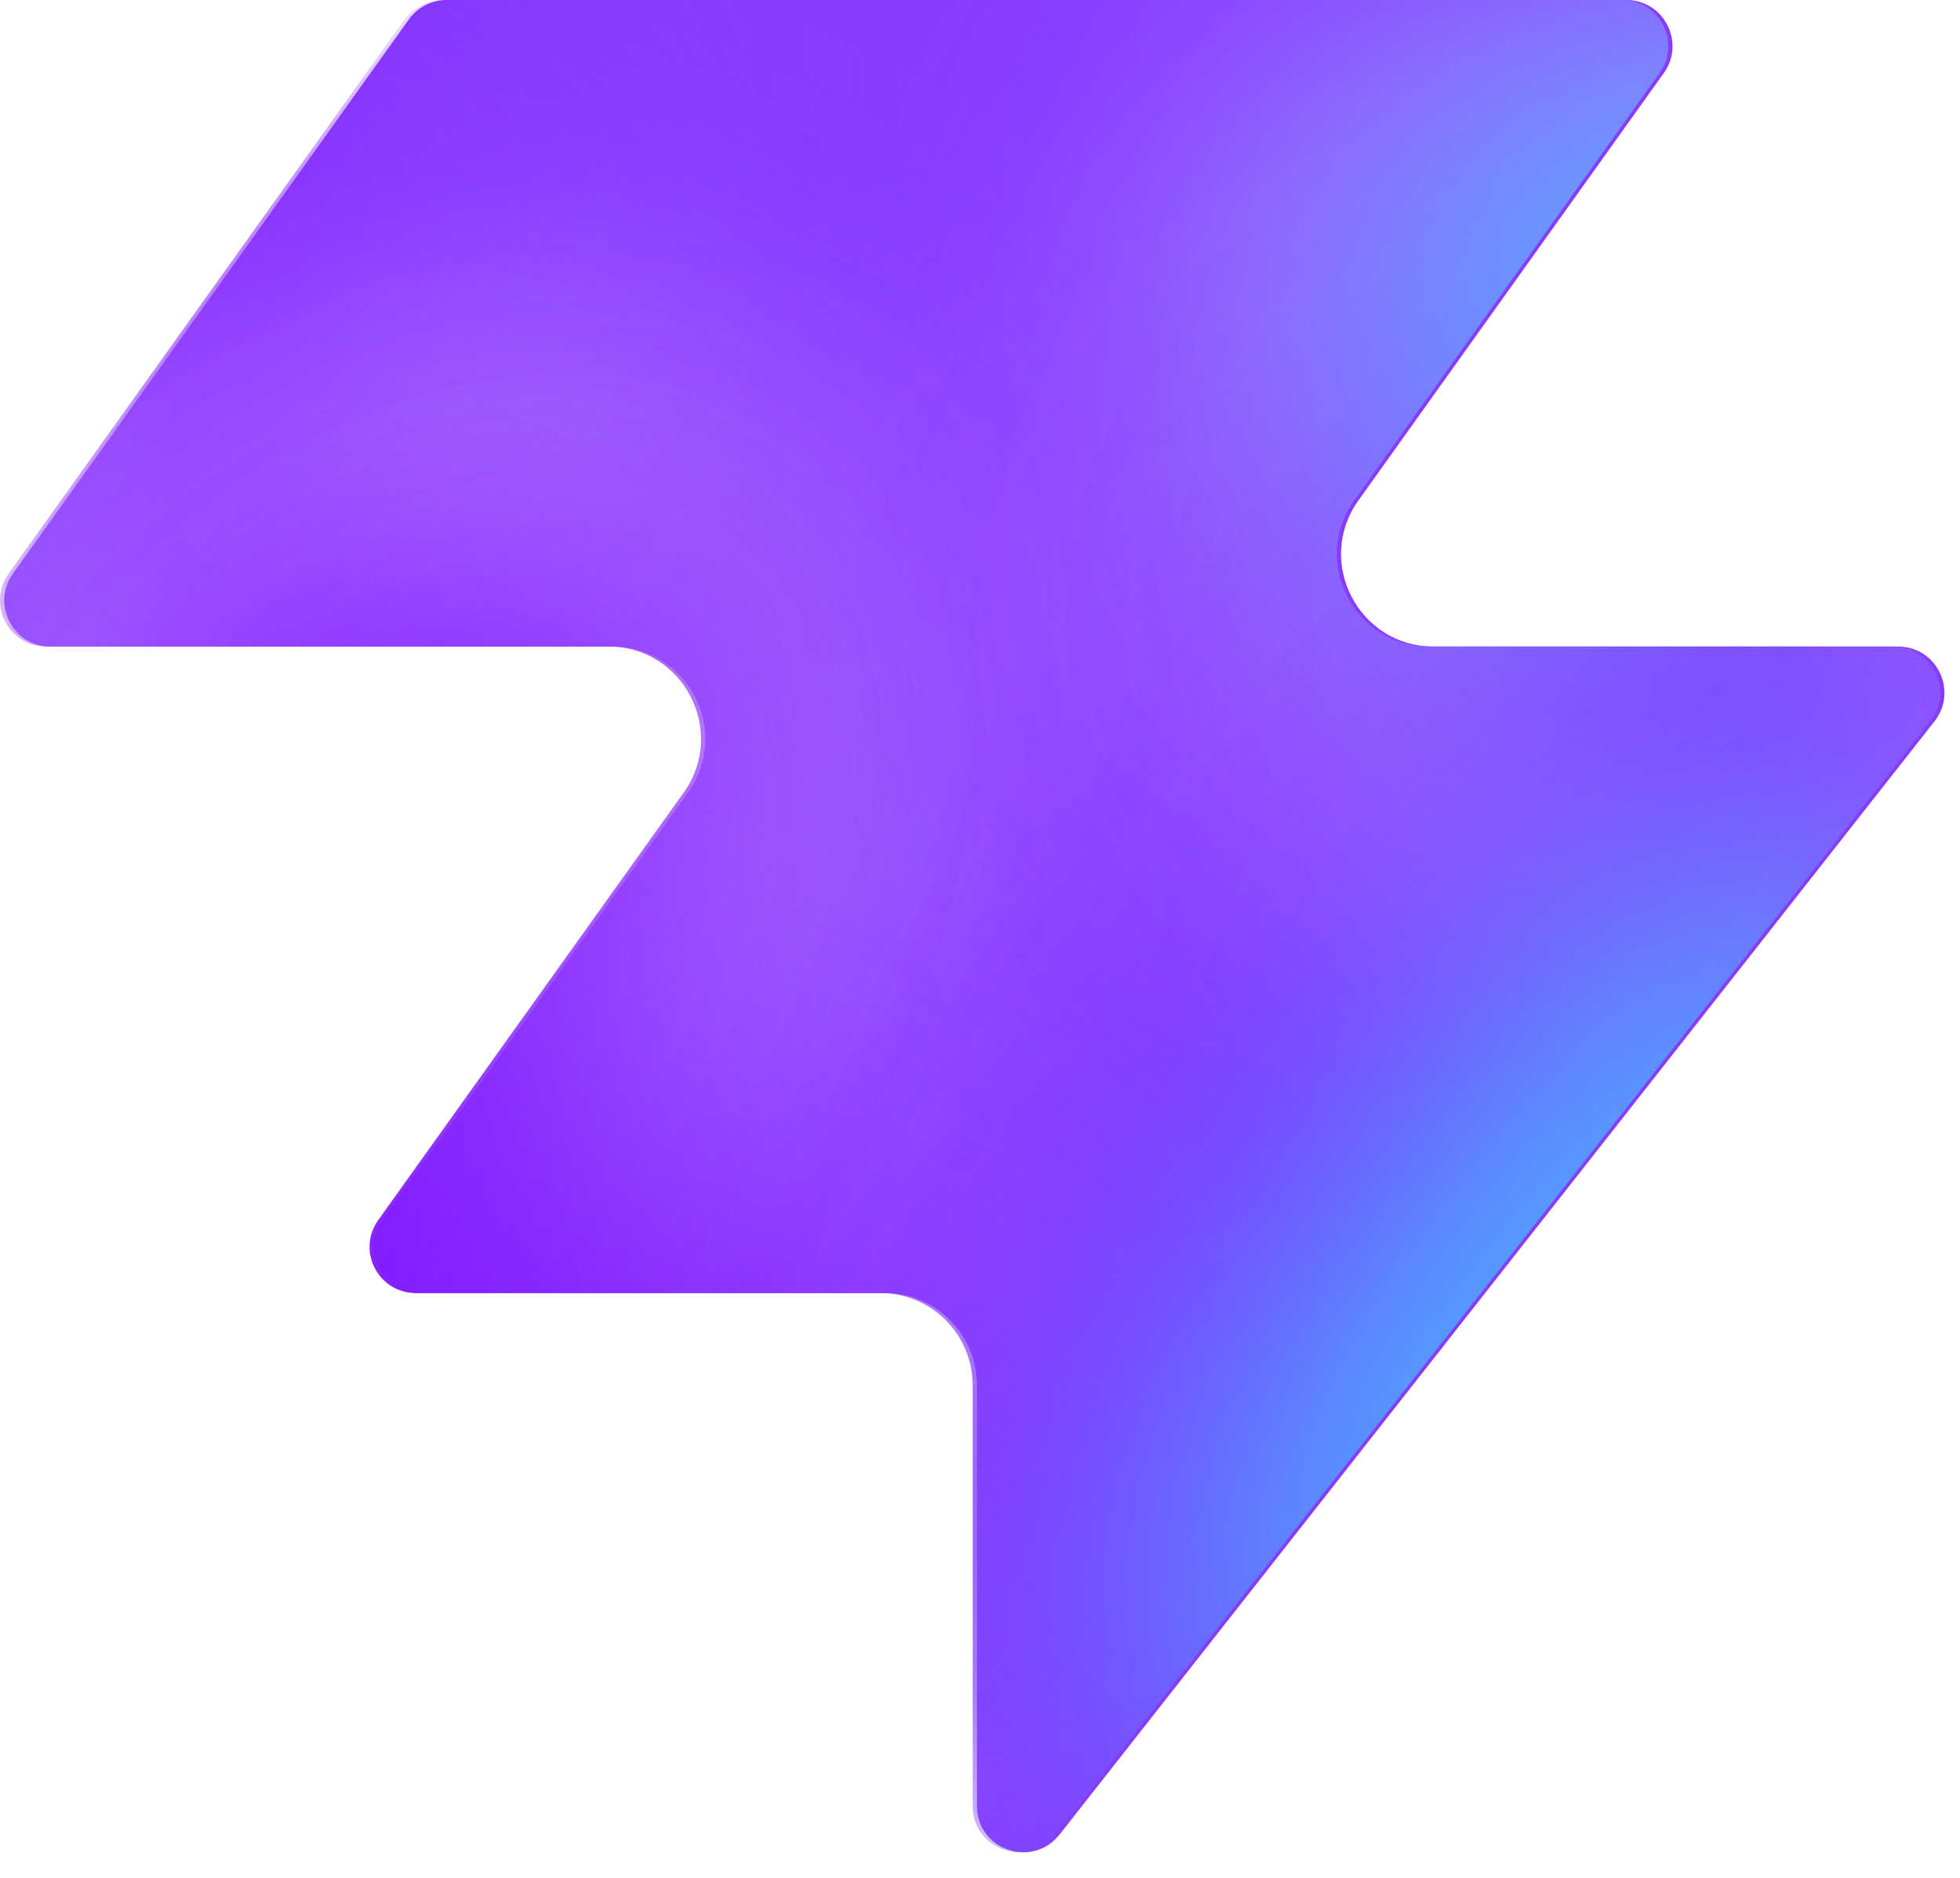
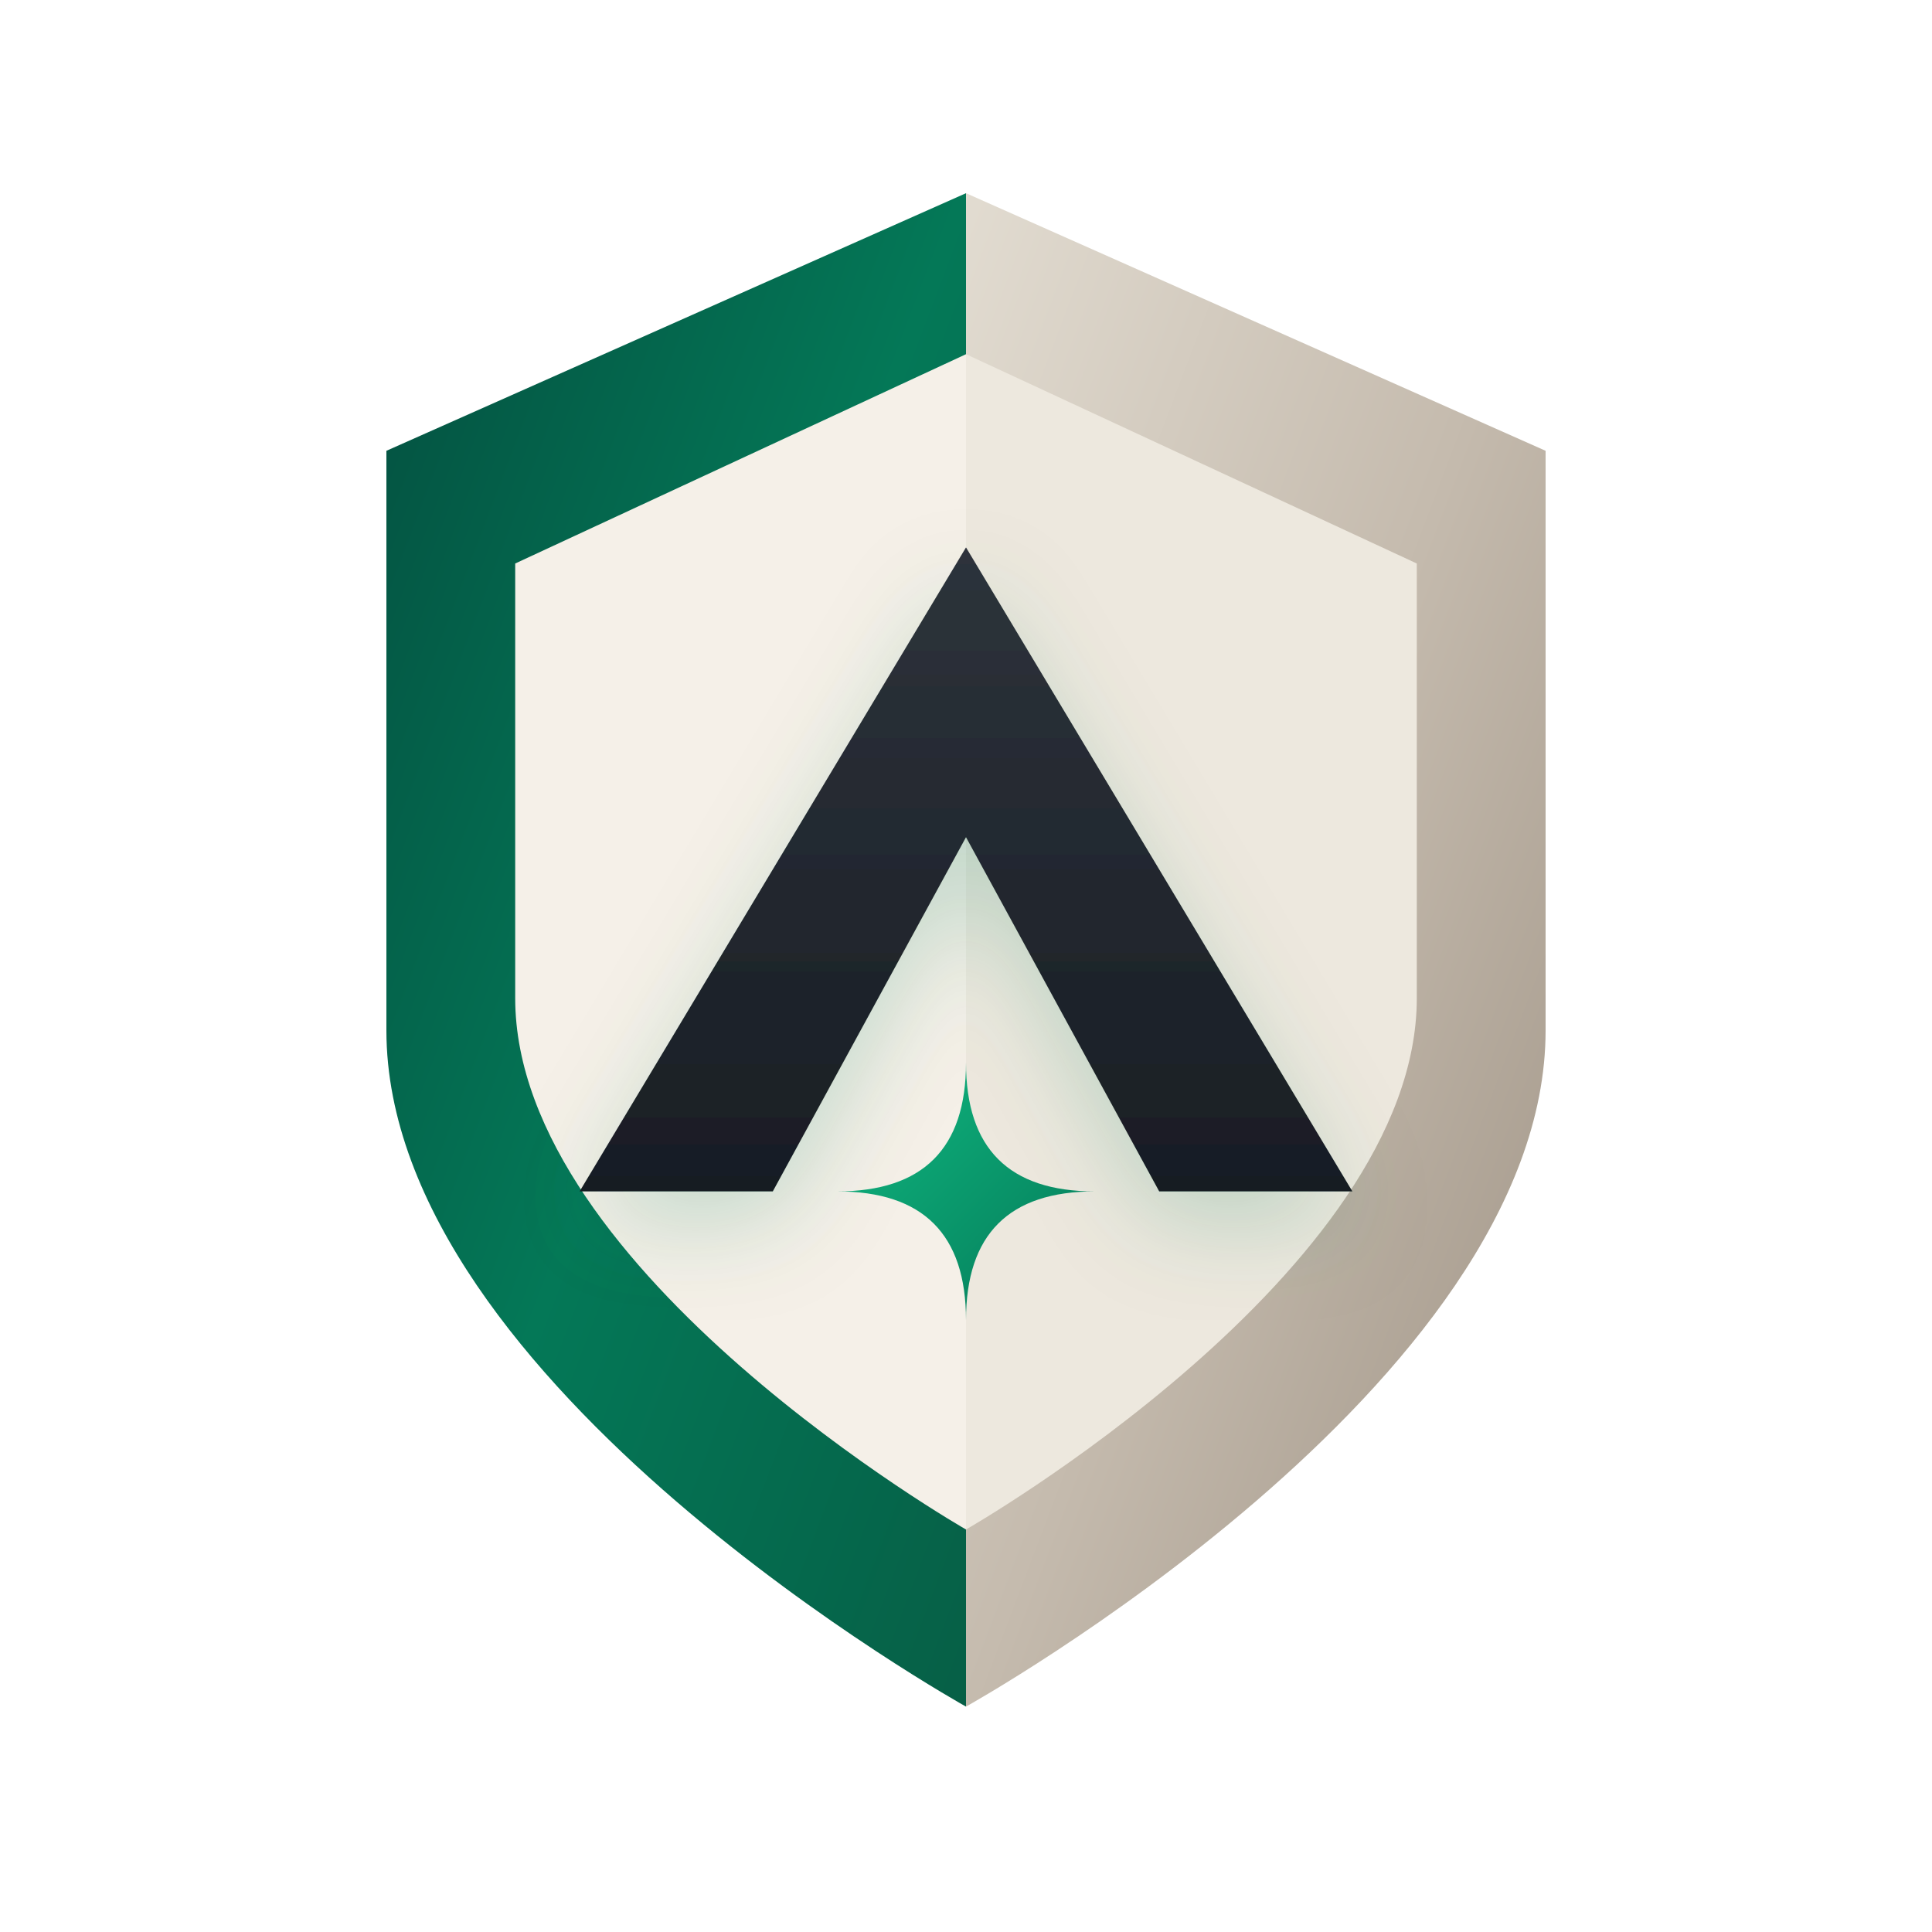
- <svg xmlns="http://www.w3.org/2000/svg" width="48" height="46" fill="none" viewBox="0 0 48 46">
-   <path fill="#863bff" d="M25.946 44.938c-.664.845-2.021.375-2.021-.698V33.937a2.26 2.26 0 0 0-2.262-2.262H10.287c-.92 0-1.456-1.04-.92-1.788l7.48-10.471c1.07-1.497 0-3.578-1.842-3.578H1.237c-.92 0-1.456-1.04-.92-1.788L10.013.474c.214-.297.556-.474.92-.474h28.894c.92 0 1.456 1.04.92 1.788l-7.48 10.471c-1.07 1.498 0 3.579 1.842 3.579h11.377c.943 0 1.473 1.088.89 1.83L25.947 44.94z" style="fill:#863bff;fill:color(display-p3 .525 .23 1);fill-opacity:1" />
-   <mask id="a" width="48" height="46" x="0" y="0" maskUnits="userSpaceOnUse" style="mask-type:alpha">
-     <path fill="#000" d="M25.842 44.938c-.664.844-2.021.375-2.021-.698V33.937a2.26 2.26 0 0 0-2.262-2.262H10.183c-.92 0-1.456-1.04-.92-1.788l7.48-10.471c1.07-1.498 0-3.579-1.842-3.579H1.133c-.92 0-1.456-1.04-.92-1.787L9.91.473c.214-.297.556-.474.92-.474h28.894c.92 0 1.456 1.04.92 1.788l-7.48 10.471c-1.07 1.498 0 3.578 1.842 3.578h11.377c.943 0 1.473 1.088.89 1.832L25.843 44.94z" style="fill:#000;fill-opacity:1" />
-   </mask>
-   <g mask="url(#a)">
-     <g filter="url(#b)">
-       <ellipse cx="5.508" cy="14.704" fill="#ede6ff" rx="5.508" ry="14.704" style="fill:#ede6ff;fill:color(display-p3 .927 .903 1);fill-opacity:1" transform="matrix(.00324 1 1 -.00324 -4.47 31.516)" />
-     </g>
-     <g filter="url(#c)">
-       <ellipse cx="10.399" cy="29.851" fill="#ede6ff" rx="10.399" ry="29.851" style="fill:#ede6ff;fill:color(display-p3 .927 .903 1);fill-opacity:1" transform="matrix(.00324 1 1 -.00324 -39.328 7.883)" />
-     </g>
-     <g filter="url(#d)">
-       <ellipse cx="5.508" cy="30.487" fill="#7e14ff" rx="5.508" ry="30.487" style="fill:#7e14ff;fill:color(display-p3 .492 .077 1);fill-opacity:1" transform="rotate(89.814 -25.913 -14.639)scale(1 -1)" />
-     </g>
-     <g filter="url(#e)">
-       <ellipse cx="5.508" cy="30.599" fill="#7e14ff" rx="5.508" ry="30.599" style="fill:#7e14ff;fill:color(display-p3 .492 .077 1);fill-opacity:1" transform="rotate(89.814 -32.644 -3.334)scale(1 -1)" />
-     </g>
-     <g filter="url(#f)">
-       <ellipse cx="5.508" cy="30.599" fill="#7e14ff" rx="5.508" ry="30.599" style="fill:#7e14ff;fill:color(display-p3 .492 .077 1);fill-opacity:1" transform="matrix(.00324 1 1 -.00324 -34.34 30.47)" />
-     </g>
-     <g filter="url(#g)">
-       <ellipse cx="14.072" cy="22.078" fill="#ede6ff" rx="14.072" ry="22.078" style="fill:#ede6ff;fill:color(display-p3 .927 .903 1);fill-opacity:1" transform="rotate(93.35 24.506 48.493)scale(-1 1)" />
-     </g>
-     <g filter="url(#h)">
-       <ellipse cx="3.47" cy="21.501" fill="#7e14ff" rx="3.47" ry="21.501" style="fill:#7e14ff;fill:color(display-p3 .492 .077 1);fill-opacity:1" transform="rotate(89.009 28.708 47.59)scale(-1 1)" />
-     </g>
-     <g filter="url(#i)">
-       <ellipse cx="3.47" cy="21.501" fill="#7e14ff" rx="3.47" ry="21.501" style="fill:#7e14ff;fill:color(display-p3 .492 .077 1);fill-opacity:1" transform="rotate(89.009 28.708 47.59)scale(-1 1)" />
-     </g>
-     <g filter="url(#j)">
-       <ellipse cx=".387" cy="8.972" fill="#7e14ff" rx="4.407" ry="29.108" style="fill:#7e14ff;fill:color(display-p3 .492 .077 1);fill-opacity:1" transform="rotate(39.51 .387 8.972)" />
-     </g>
-     <g filter="url(#k)">
-       <ellipse cx="47.523" cy="-6.092" fill="#7e14ff" rx="4.407" ry="29.108" style="fill:#7e14ff;fill:color(display-p3 .492 .077 1);fill-opacity:1" transform="rotate(37.892 47.523 -6.092)" />
-     </g>
-     <g filter="url(#l)">
-       <ellipse cx="41.412" cy="6.333" fill="#47bfff" rx="5.971" ry="9.665" style="fill:#47bfff;fill:color(display-p3 .28 .748 1);fill-opacity:1" transform="rotate(37.892 41.412 6.333)" />
-     </g>
-     <g filter="url(#m)">
-       <ellipse cx="-1.879" cy="38.332" fill="#7e14ff" rx="4.407" ry="29.108" style="fill:#7e14ff;fill:color(display-p3 .492 .077 1);fill-opacity:1" transform="rotate(37.892 -1.88 38.332)" />
-     </g>
-     <g filter="url(#n)">
-       <ellipse cx="-1.879" cy="38.332" fill="#7e14ff" rx="4.407" ry="29.108" style="fill:#7e14ff;fill:color(display-p3 .492 .077 1);fill-opacity:1" transform="rotate(37.892 -1.88 38.332)" />
-     </g>
-     <g filter="url(#o)">
-       <ellipse cx="35.651" cy="29.907" fill="#7e14ff" rx="4.407" ry="29.108" style="fill:#7e14ff;fill:color(display-p3 .492 .077 1);fill-opacity:1" transform="rotate(37.892 35.651 29.907)" />
-     </g>
-     <g filter="url(#p)">
-       <ellipse cx="38.418" cy="32.4" fill="#47bfff" rx="5.971" ry="15.297" style="fill:#47bfff;fill:color(display-p3 .28 .748 1);fill-opacity:1" transform="rotate(37.892 38.418 32.4)" />
-     </g>
-   </g>
+ <svg xmlns="http://www.w3.org/2000/svg" viewBox="0 0 120 120" fill="none">
  <defs>
-     <filter id="b" width="60.045" height="41.654" x="-19.77" y="16.149" color-interpolation-filters="sRGB" filterUnits="userSpaceOnUse">
-       <feFlood flood-opacity="0" result="BackgroundImageFix" />
-       <feBlend in="SourceGraphic" in2="BackgroundImageFix" result="shape" />
-       <feGaussianBlur result="effect1_foregroundBlur_2002_17158" stdDeviation="7.659" />
-     </filter>
-     <filter id="c" width="90.34" height="51.437" x="-54.613" y="-7.533" color-interpolation-filters="sRGB" filterUnits="userSpaceOnUse">
-       <feFlood flood-opacity="0" result="BackgroundImageFix" />
-       <feBlend in="SourceGraphic" in2="BackgroundImageFix" result="shape" />
-       <feGaussianBlur result="effect1_foregroundBlur_2002_17158" stdDeviation="7.659" />
-     </filter>
-     <filter id="d" width="79.355" height="29.4" x="-49.64" y="2.03" color-interpolation-filters="sRGB" filterUnits="userSpaceOnUse">
-       <feFlood flood-opacity="0" result="BackgroundImageFix" />
-       <feBlend in="SourceGraphic" in2="BackgroundImageFix" result="shape" />
-       <feGaussianBlur result="effect1_foregroundBlur_2002_17158" stdDeviation="4.596" />
-     </filter>
-     <filter id="e" width="79.579" height="29.4" x="-45.045" y="20.029" color-interpolation-filters="sRGB" filterUnits="userSpaceOnUse">
-       <feFlood flood-opacity="0" result="BackgroundImageFix" />
-       <feBlend in="SourceGraphic" in2="BackgroundImageFix" result="shape" />
-       <feGaussianBlur result="effect1_foregroundBlur_2002_17158" stdDeviation="4.596" />
-     </filter>
-     <filter id="f" width="79.579" height="29.4" x="-43.513" y="21.178" color-interpolation-filters="sRGB" filterUnits="userSpaceOnUse">
-       <feFlood flood-opacity="0" result="BackgroundImageFix" />
-       <feBlend in="SourceGraphic" in2="BackgroundImageFix" result="shape" />
-       <feGaussianBlur result="effect1_foregroundBlur_2002_17158" stdDeviation="4.596" />
-     </filter>
-     <filter id="g" width="74.749" height="58.852" x="15.756" y="-17.901" color-interpolation-filters="sRGB" filterUnits="userSpaceOnUse">
-       <feFlood flood-opacity="0" result="BackgroundImageFix" />
-       <feBlend in="SourceGraphic" in2="BackgroundImageFix" result="shape" />
-       <feGaussianBlur result="effect1_foregroundBlur_2002_17158" stdDeviation="7.659" />
-     </filter>
-     <filter id="h" width="61.377" height="25.362" x="23.548" y="2.284" color-interpolation-filters="sRGB" filterUnits="userSpaceOnUse">
-       <feFlood flood-opacity="0" result="BackgroundImageFix" />
-       <feBlend in="SourceGraphic" in2="BackgroundImageFix" result="shape" />
-       <feGaussianBlur result="effect1_foregroundBlur_2002_17158" stdDeviation="4.596" />
-     </filter>
-     <filter id="i" width="61.377" height="25.362" x="23.548" y="2.284" color-interpolation-filters="sRGB" filterUnits="userSpaceOnUse">
-       <feFlood flood-opacity="0" result="BackgroundImageFix" />
-       <feBlend in="SourceGraphic" in2="BackgroundImageFix" result="shape" />
-       <feGaussianBlur result="effect1_foregroundBlur_2002_17158" stdDeviation="4.596" />
-     </filter>
-     <filter id="j" width="56.045" height="63.649" x="-27.636" y="-22.853" color-interpolation-filters="sRGB" filterUnits="userSpaceOnUse">
-       <feFlood flood-opacity="0" result="BackgroundImageFix" />
-       <feBlend in="SourceGraphic" in2="BackgroundImageFix" result="shape" />
-       <feGaussianBlur result="effect1_foregroundBlur_2002_17158" stdDeviation="4.596" />
-     </filter>
-     <filter id="k" width="54.814" height="64.646" x="20.116" y="-38.415" color-interpolation-filters="sRGB" filterUnits="userSpaceOnUse">
-       <feFlood flood-opacity="0" result="BackgroundImageFix" />
-       <feBlend in="SourceGraphic" in2="BackgroundImageFix" result="shape" />
-       <feGaussianBlur result="effect1_foregroundBlur_2002_17158" stdDeviation="4.596" />
-     </filter>
-     <filter id="l" width="33.541" height="35.313" x="24.641" y="-11.323" color-interpolation-filters="sRGB" filterUnits="userSpaceOnUse">
-       <feFlood flood-opacity="0" result="BackgroundImageFix" />
-       <feBlend in="SourceGraphic" in2="BackgroundImageFix" result="shape" />
-       <feGaussianBlur result="effect1_foregroundBlur_2002_17158" stdDeviation="4.596" />
-     </filter>
-     <filter id="m" width="54.814" height="64.646" x="-29.286" y="6.009" color-interpolation-filters="sRGB" filterUnits="userSpaceOnUse">
-       <feFlood flood-opacity="0" result="BackgroundImageFix" />
-       <feBlend in="SourceGraphic" in2="BackgroundImageFix" result="shape" />
-       <feGaussianBlur result="effect1_foregroundBlur_2002_17158" stdDeviation="4.596" />
-     </filter>
-     <filter id="n" width="54.814" height="64.646" x="-29.286" y="6.009" color-interpolation-filters="sRGB" filterUnits="userSpaceOnUse">
-       <feFlood flood-opacity="0" result="BackgroundImageFix" />
-       <feBlend in="SourceGraphic" in2="BackgroundImageFix" result="shape" />
-       <feGaussianBlur result="effect1_foregroundBlur_2002_17158" stdDeviation="4.596" />
-     </filter>
-     <filter id="o" width="54.814" height="64.646" x="8.244" y="-2.416" color-interpolation-filters="sRGB" filterUnits="userSpaceOnUse">
-       <feFlood flood-opacity="0" result="BackgroundImageFix" />
-       <feBlend in="SourceGraphic" in2="BackgroundImageFix" result="shape" />
-       <feGaussianBlur result="effect1_foregroundBlur_2002_17158" stdDeviation="4.596" />
-     </filter>
-     <filter id="p" width="39.409" height="43.623" x="18.713" y="10.588" color-interpolation-filters="sRGB" filterUnits="userSpaceOnUse">
-       <feFlood flood-opacity="0" result="BackgroundImageFix" />
-       <feBlend in="SourceGraphic" in2="BackgroundImageFix" result="shape" />
-       <feGaussianBlur result="effect1_foregroundBlur_2002_17158" stdDeviation="4.596" />
+     <linearGradient id="shieldLeft" x1="0%" y1="0%" x2="100%" y2="100%">
+       <stop offset="0%" stop-color="#044E3F" />
+       <stop offset="50%" stop-color="#047857" />
+       <stop offset="100%" stop-color="#065F46" />
+     </linearGradient>
+     <linearGradient id="shieldRight" x1="0%" y1="0%" x2="100%" y2="100%">
+       <stop offset="0%" stop-color="#E2DCD1" />
+       <stop offset="50%" stop-color="#C5BBAE" />
+       <stop offset="100%" stop-color="#9E9284" />
+     </linearGradient>
+     <linearGradient id="starGrad" x1="0%" y1="0%" x2="100%" y2="100%">
+       <stop offset="0%" stop-color="#10B981" />
+       <stop offset="100%" stop-color="#047857" />
+     </linearGradient>
+     <linearGradient id="chevronCharcoal" x1="0%" y1="0%" x2="0%" y2="100%">
+       <stop offset="0%" stop-color="#2D333B" />
+       <stop offset="100%" stop-color="#181D24" />
+     </linearGradient>
+     <filter id="subtleGlow" x="-20%" y="-20%" width="140%" height="140%">
+       <feDropShadow dx="0" dy="2" stdDeviation="3" flood-color="#047857" flood-opacity="0.2" />
    </filter>
  </defs>
+   <path d="M 60 12 L 24 28 L 24 64 C 24 86 60 106 60 106 Z" fill="url(#shieldLeft)" />
+   <path d="M 60 12 L 96 28 L 96 64 C 96 86 60 106 60 106 Z" fill="url(#shieldRight)" />
+   <path d="M 60 22 L 32 35 L 32 62 C 32 79 60 95 60 95 Z" fill="#F5F0E8" />
+   <path d="M 60 22 L 88 35 L 88 62 C 88 79 60 95 60 95 Z" fill="#EDE8DE" />
+   <path d="M 60 34 L 84 74 L 72 74 L 60 52 L 48 74 L 36 74 Z" fill="url(#chevronCharcoal)" filter="url(#subtleGlow)" />
+   <path d="M 60 66 Q 60 74 68 74 Q 60 74 60 82 Q 60 74 52 74 Q 60 74 60 66 Z" fill="url(#starGrad)" />
</svg>
